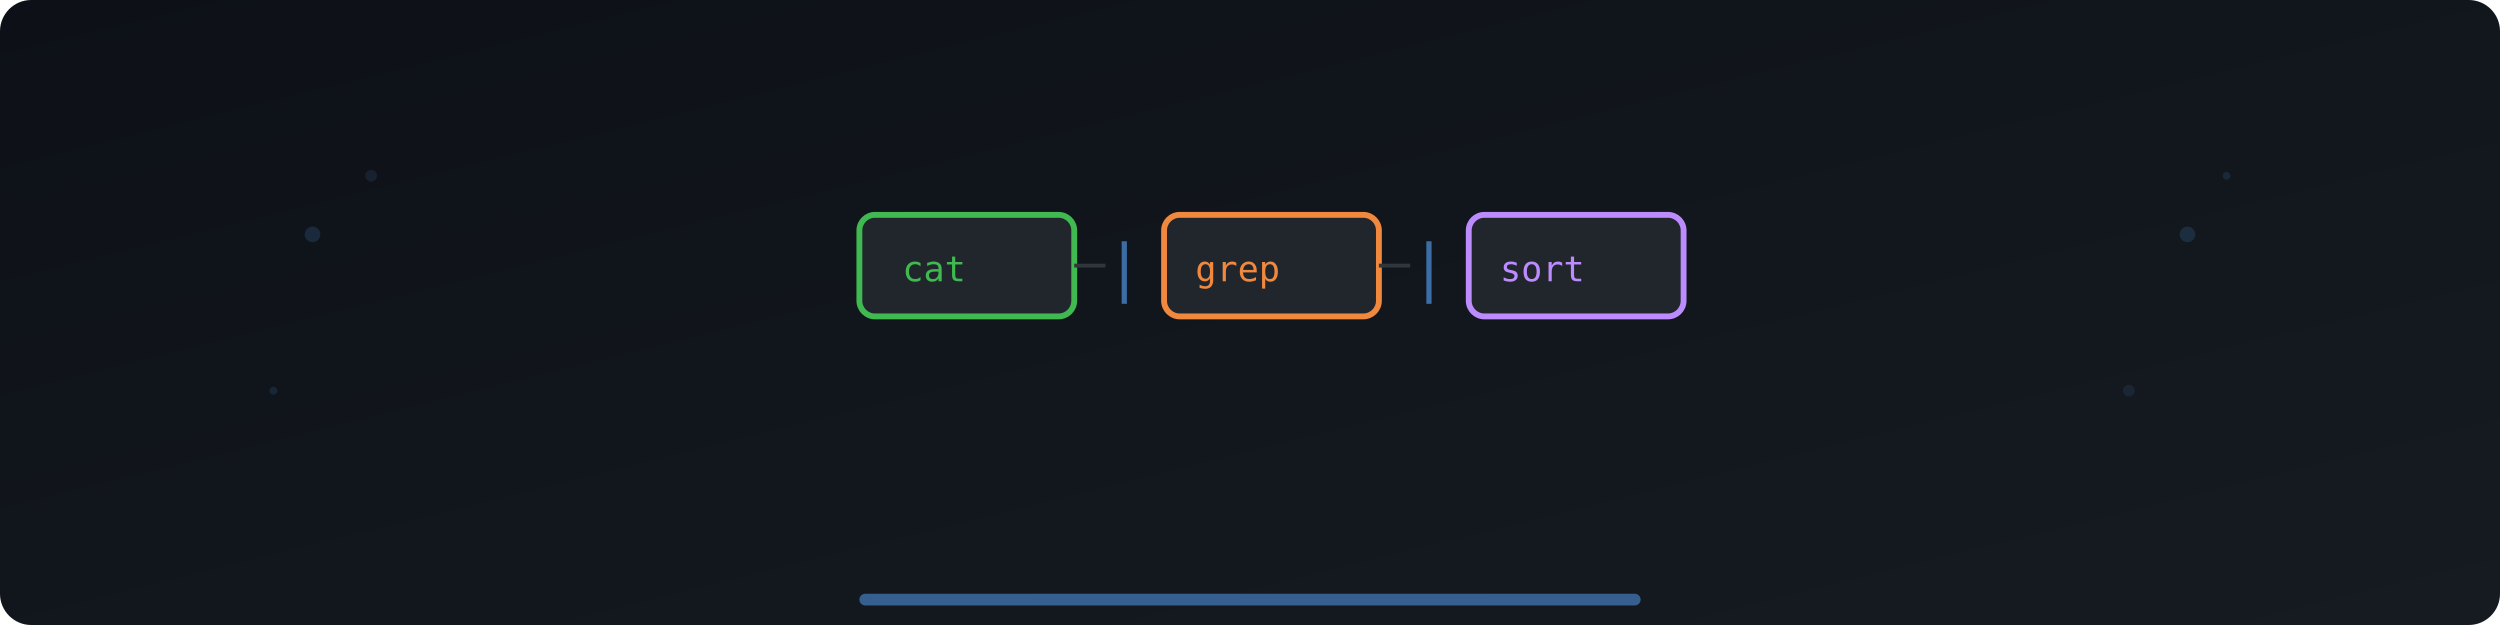
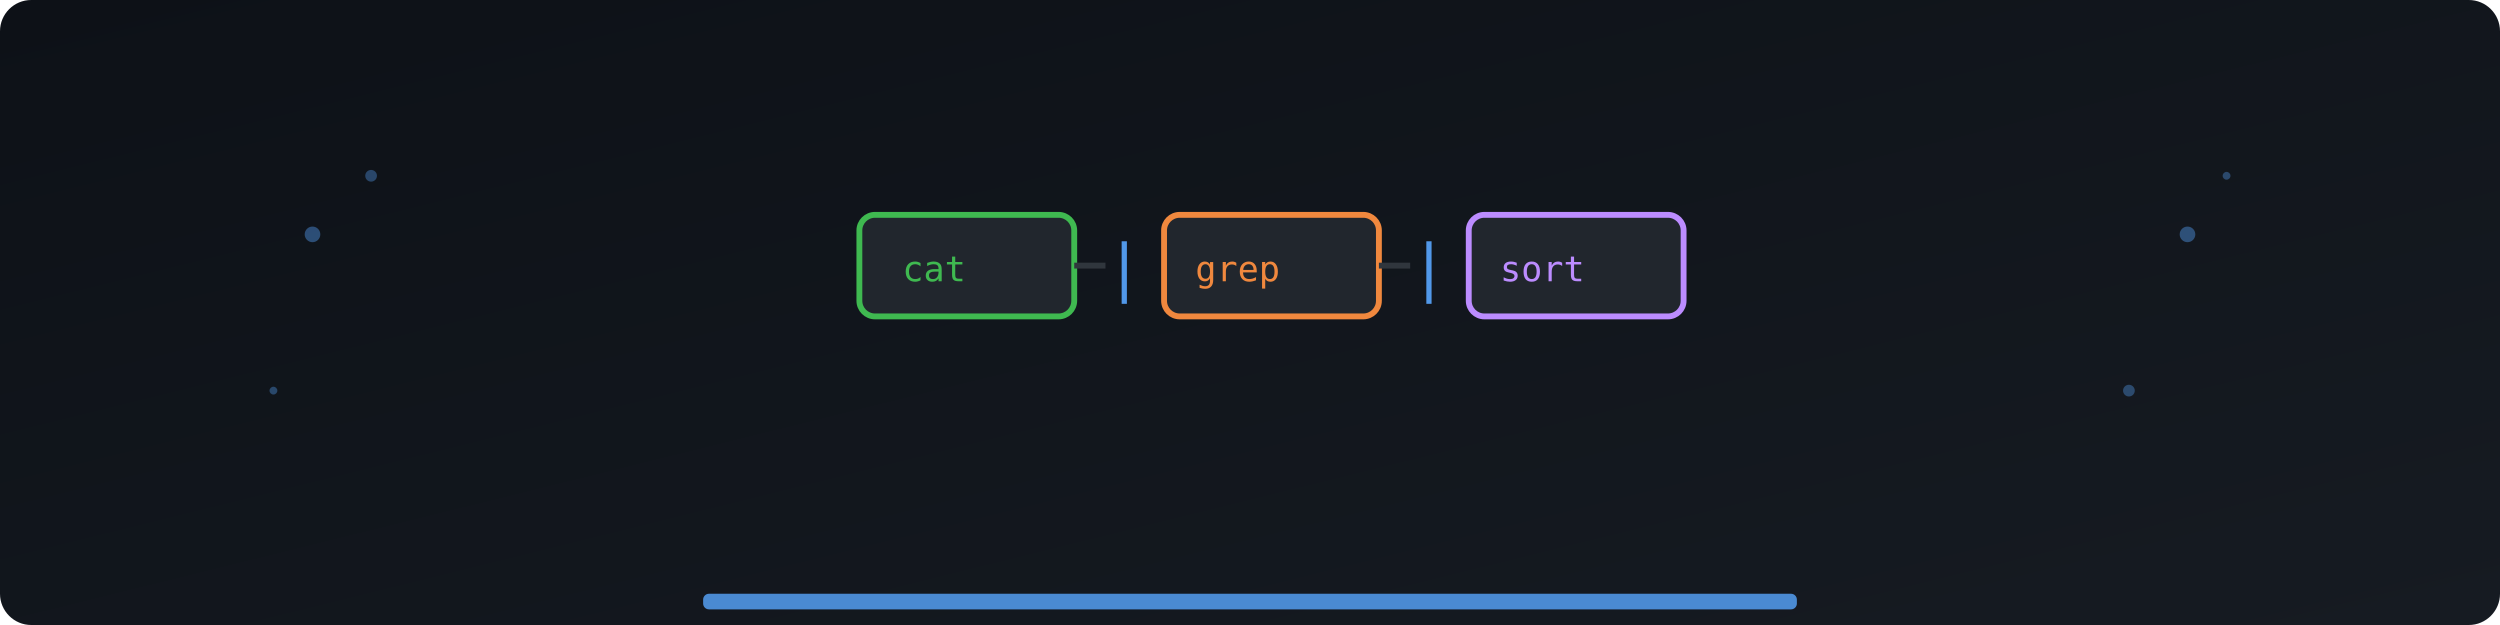
<svg xmlns="http://www.w3.org/2000/svg" viewBox="0 0 640 160" width="640" height="160">
  <defs>
    <linearGradient id="bg" x1="0" y1="0" x2="1" y2="1">
      <stop offset="0%" stop-color="#0d1117" />
      <stop offset="100%" stop-color="#161b22" />
    </linearGradient>
  </defs>
  <rect width="640" height="160" fill="url(#bg)" rx="8" />
-   <circle cx="80" cy="60" r="2" fill="#58a6ff" opacity="0.15" />
-   <circle cx="95" cy="45" r="1.5" fill="#58a6ff" opacity="0.1" />
-   <circle cx="70" cy="100" r="1" fill="#58a6ff" opacity="0.12" />
-   <circle cx="560" cy="60" r="2" fill="#58a6ff" opacity="0.15" />
-   <circle cx="545" cy="100" r="1.5" fill="#58a6ff" opacity="0.1" />
-   <circle cx="570" cy="45" r="1" fill="#58a6ff" opacity="0.12" />
+   <circle cx="80" cy="60" r="2" fill="#58a6ff" opacity="0.4" />
+   <circle cx="95" cy="45" r="1.5" fill="#58a6ff" opacity="0.35" />
+   <circle cx="70" cy="100" r="1" fill="#58a6ff" opacity="0.35" />
+   <circle cx="560" cy="60" r="2" fill="#58a6ff" opacity="0.4" />
+   <circle cx="545" cy="100" r="1.5" fill="#58a6ff" opacity="0.35" />
+   <circle cx="570" cy="45" r="1" fill="#58a6ff" opacity="0.35" />
  <rect x="220" y="55" width="55" height="26" rx="4" fill="#21262d" stroke="#3fb950" stroke-width="1.5" />
  <text x="231" y="72" font-family="monospace" font-size="9" fill="#3fb950">cat</text>
-   <text x="283" y="74" font-family="monospace" font-size="16" fill="#58a6ff" opacity="0.6">|</text>
+   <text x="283" y="74" font-family="monospace" font-size="16" fill="#58a6ff" opacity="0.9">|</text>
  <rect x="298" y="55" width="55" height="26" rx="4" fill="#21262d" stroke="#f0883e" stroke-width="1.5" />
  <text x="306" y="72" font-family="monospace" font-size="9" fill="#f0883e">grep</text>
-   <text x="361" y="74" font-family="monospace" font-size="16" fill="#58a6ff" opacity="0.6">|</text>
+   <text x="361" y="74" font-family="monospace" font-size="16" fill="#58a6ff" opacity="0.9">|</text>
  <rect x="376" y="55" width="55" height="26" rx="4" fill="#21262d" stroke="#bc8cff" stroke-width="1.5" />
  <text x="384" y="72" font-family="monospace" font-size="9" fill="#bc8cff">sort</text>
-   <line x1="275" y1="68" x2="283" y2="68" stroke="#30363d" stroke-width="1" />
-   <line x1="353" y1="68" x2="361" y2="68" stroke="#30363d" stroke-width="1" />
-   <rect x="220" y="152" width="200" height="3" fill="#58a6ff" opacity="0.5" rx="1.5" />
+   <line x1="275" y1="68" x2="283" y2="68" stroke="#30363d" stroke-width="1.5" />
+   <line x1="353" y1="68" x2="361" y2="68" stroke="#30363d" stroke-width="1.5" />
+   <rect x="180" y="152" width="280" height="4" fill="#58a6ff" opacity="0.8" rx="1.5" />
</svg>
